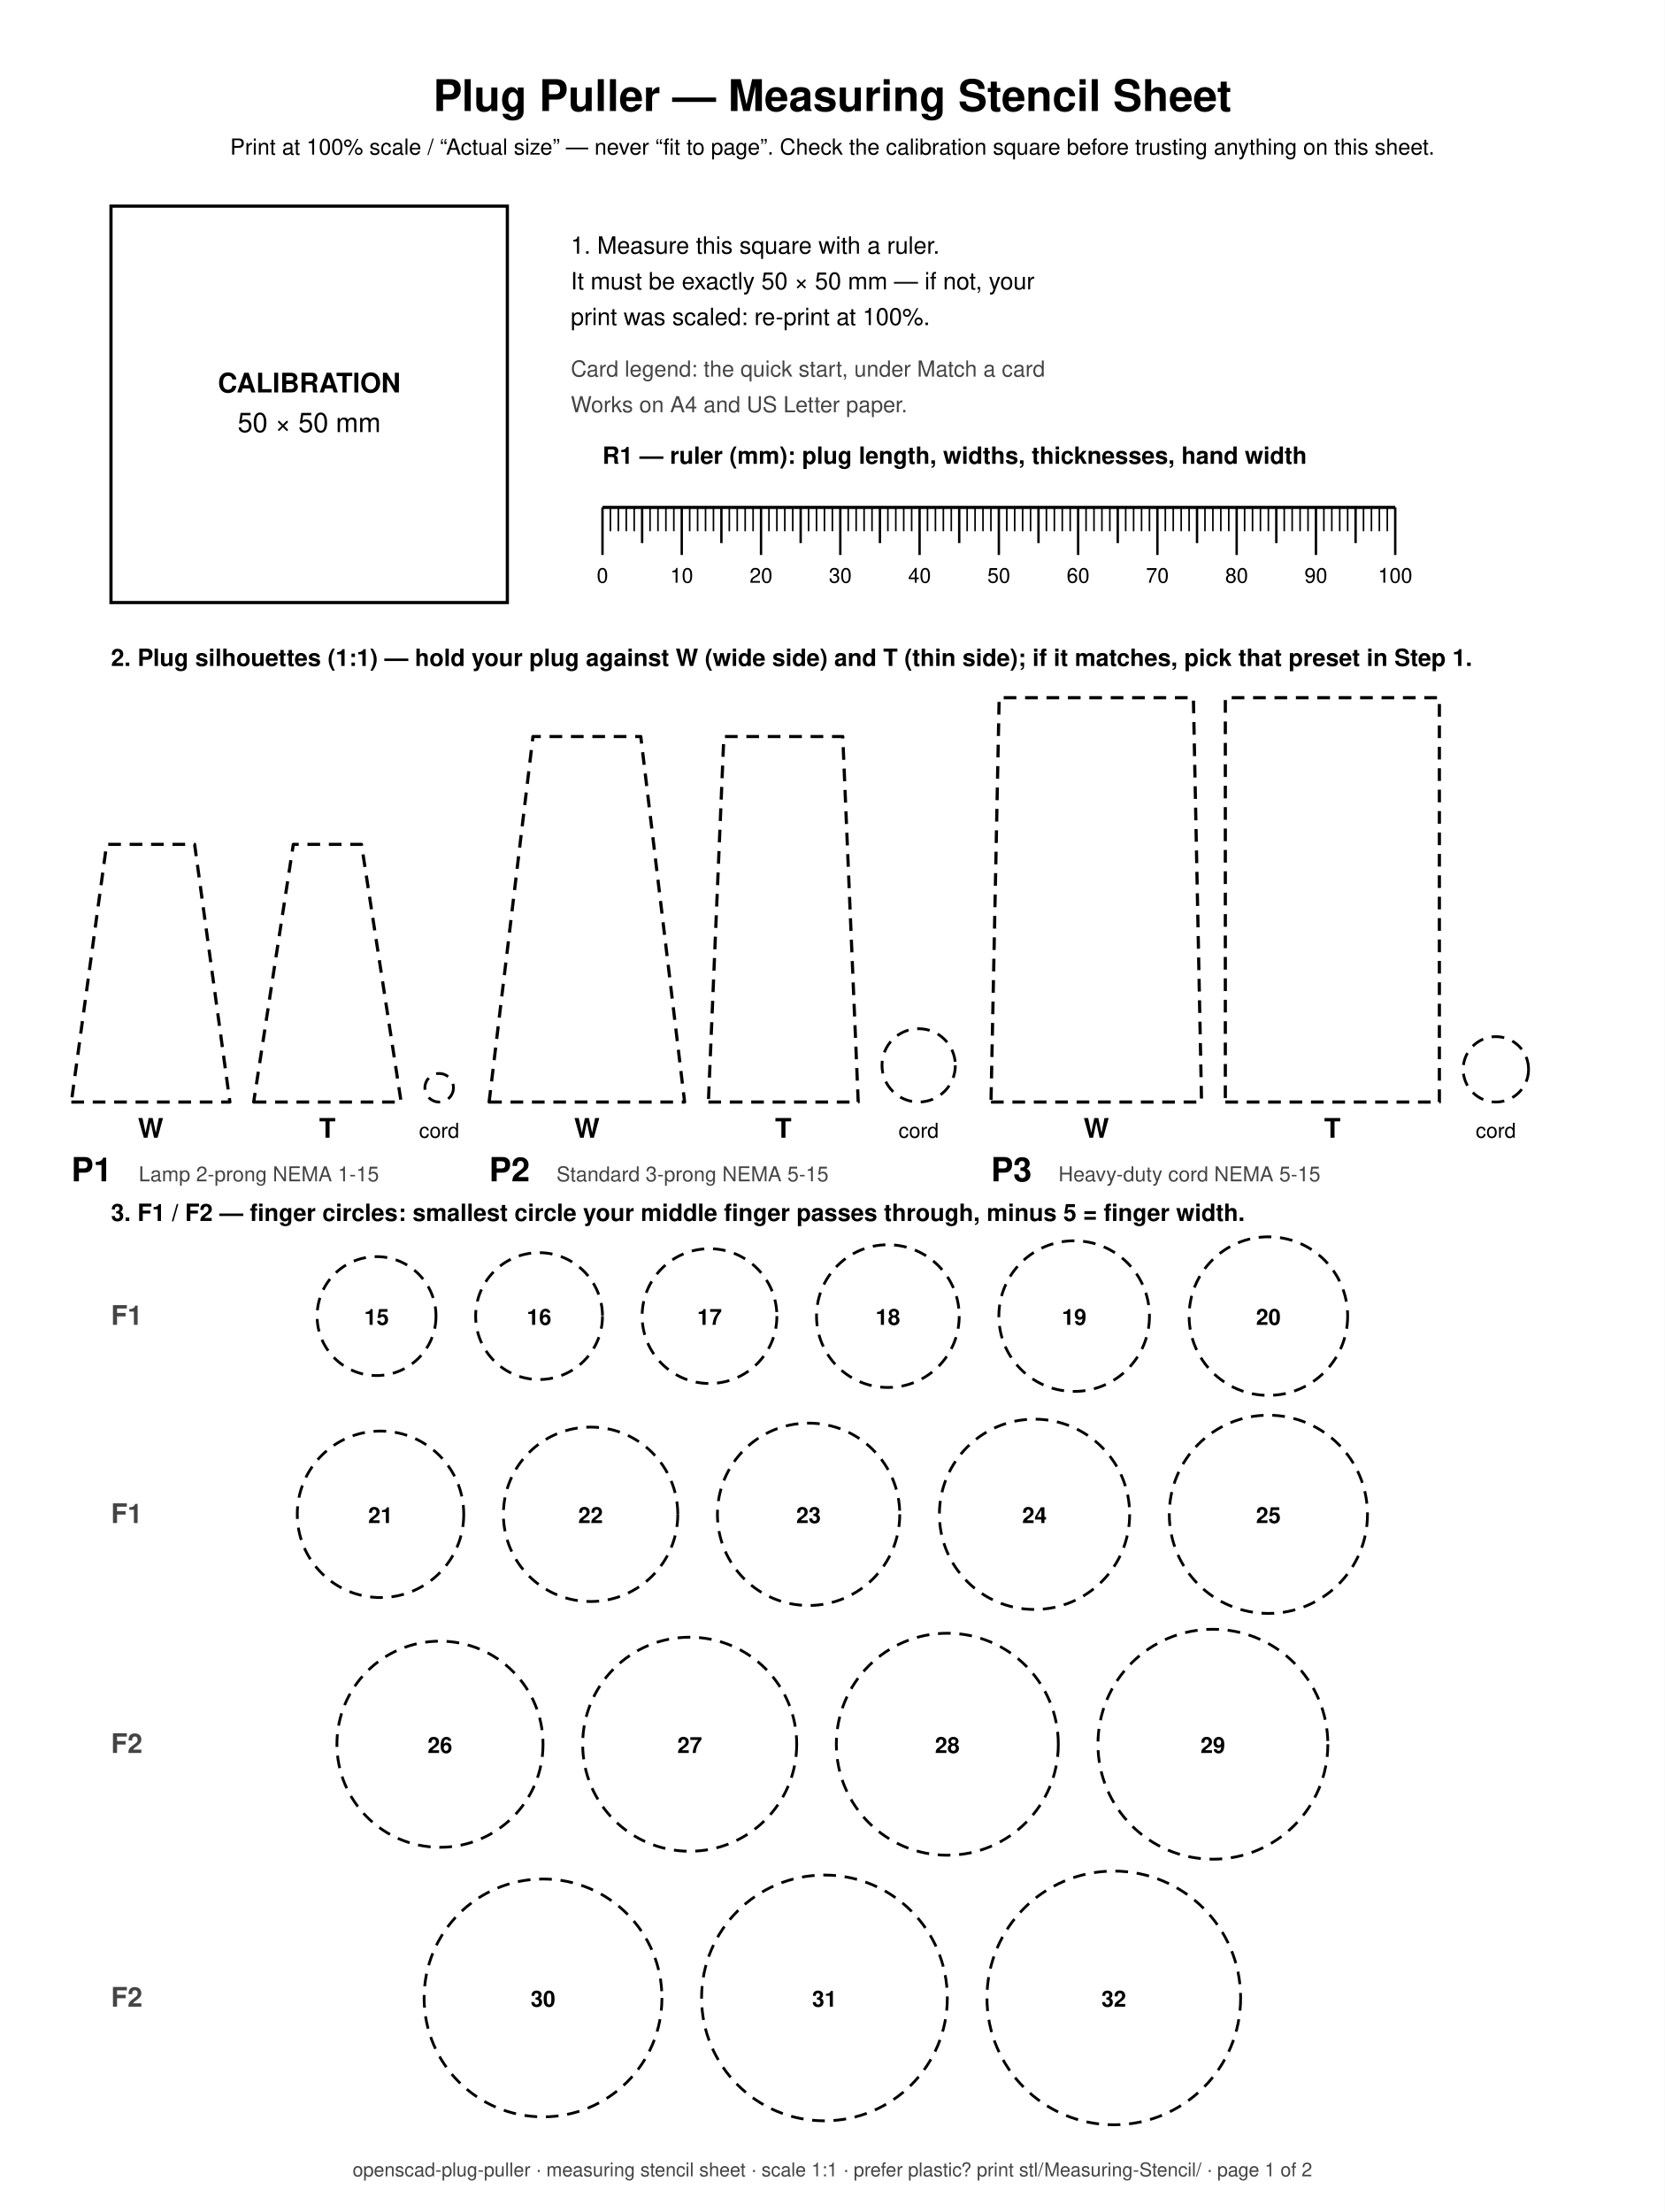
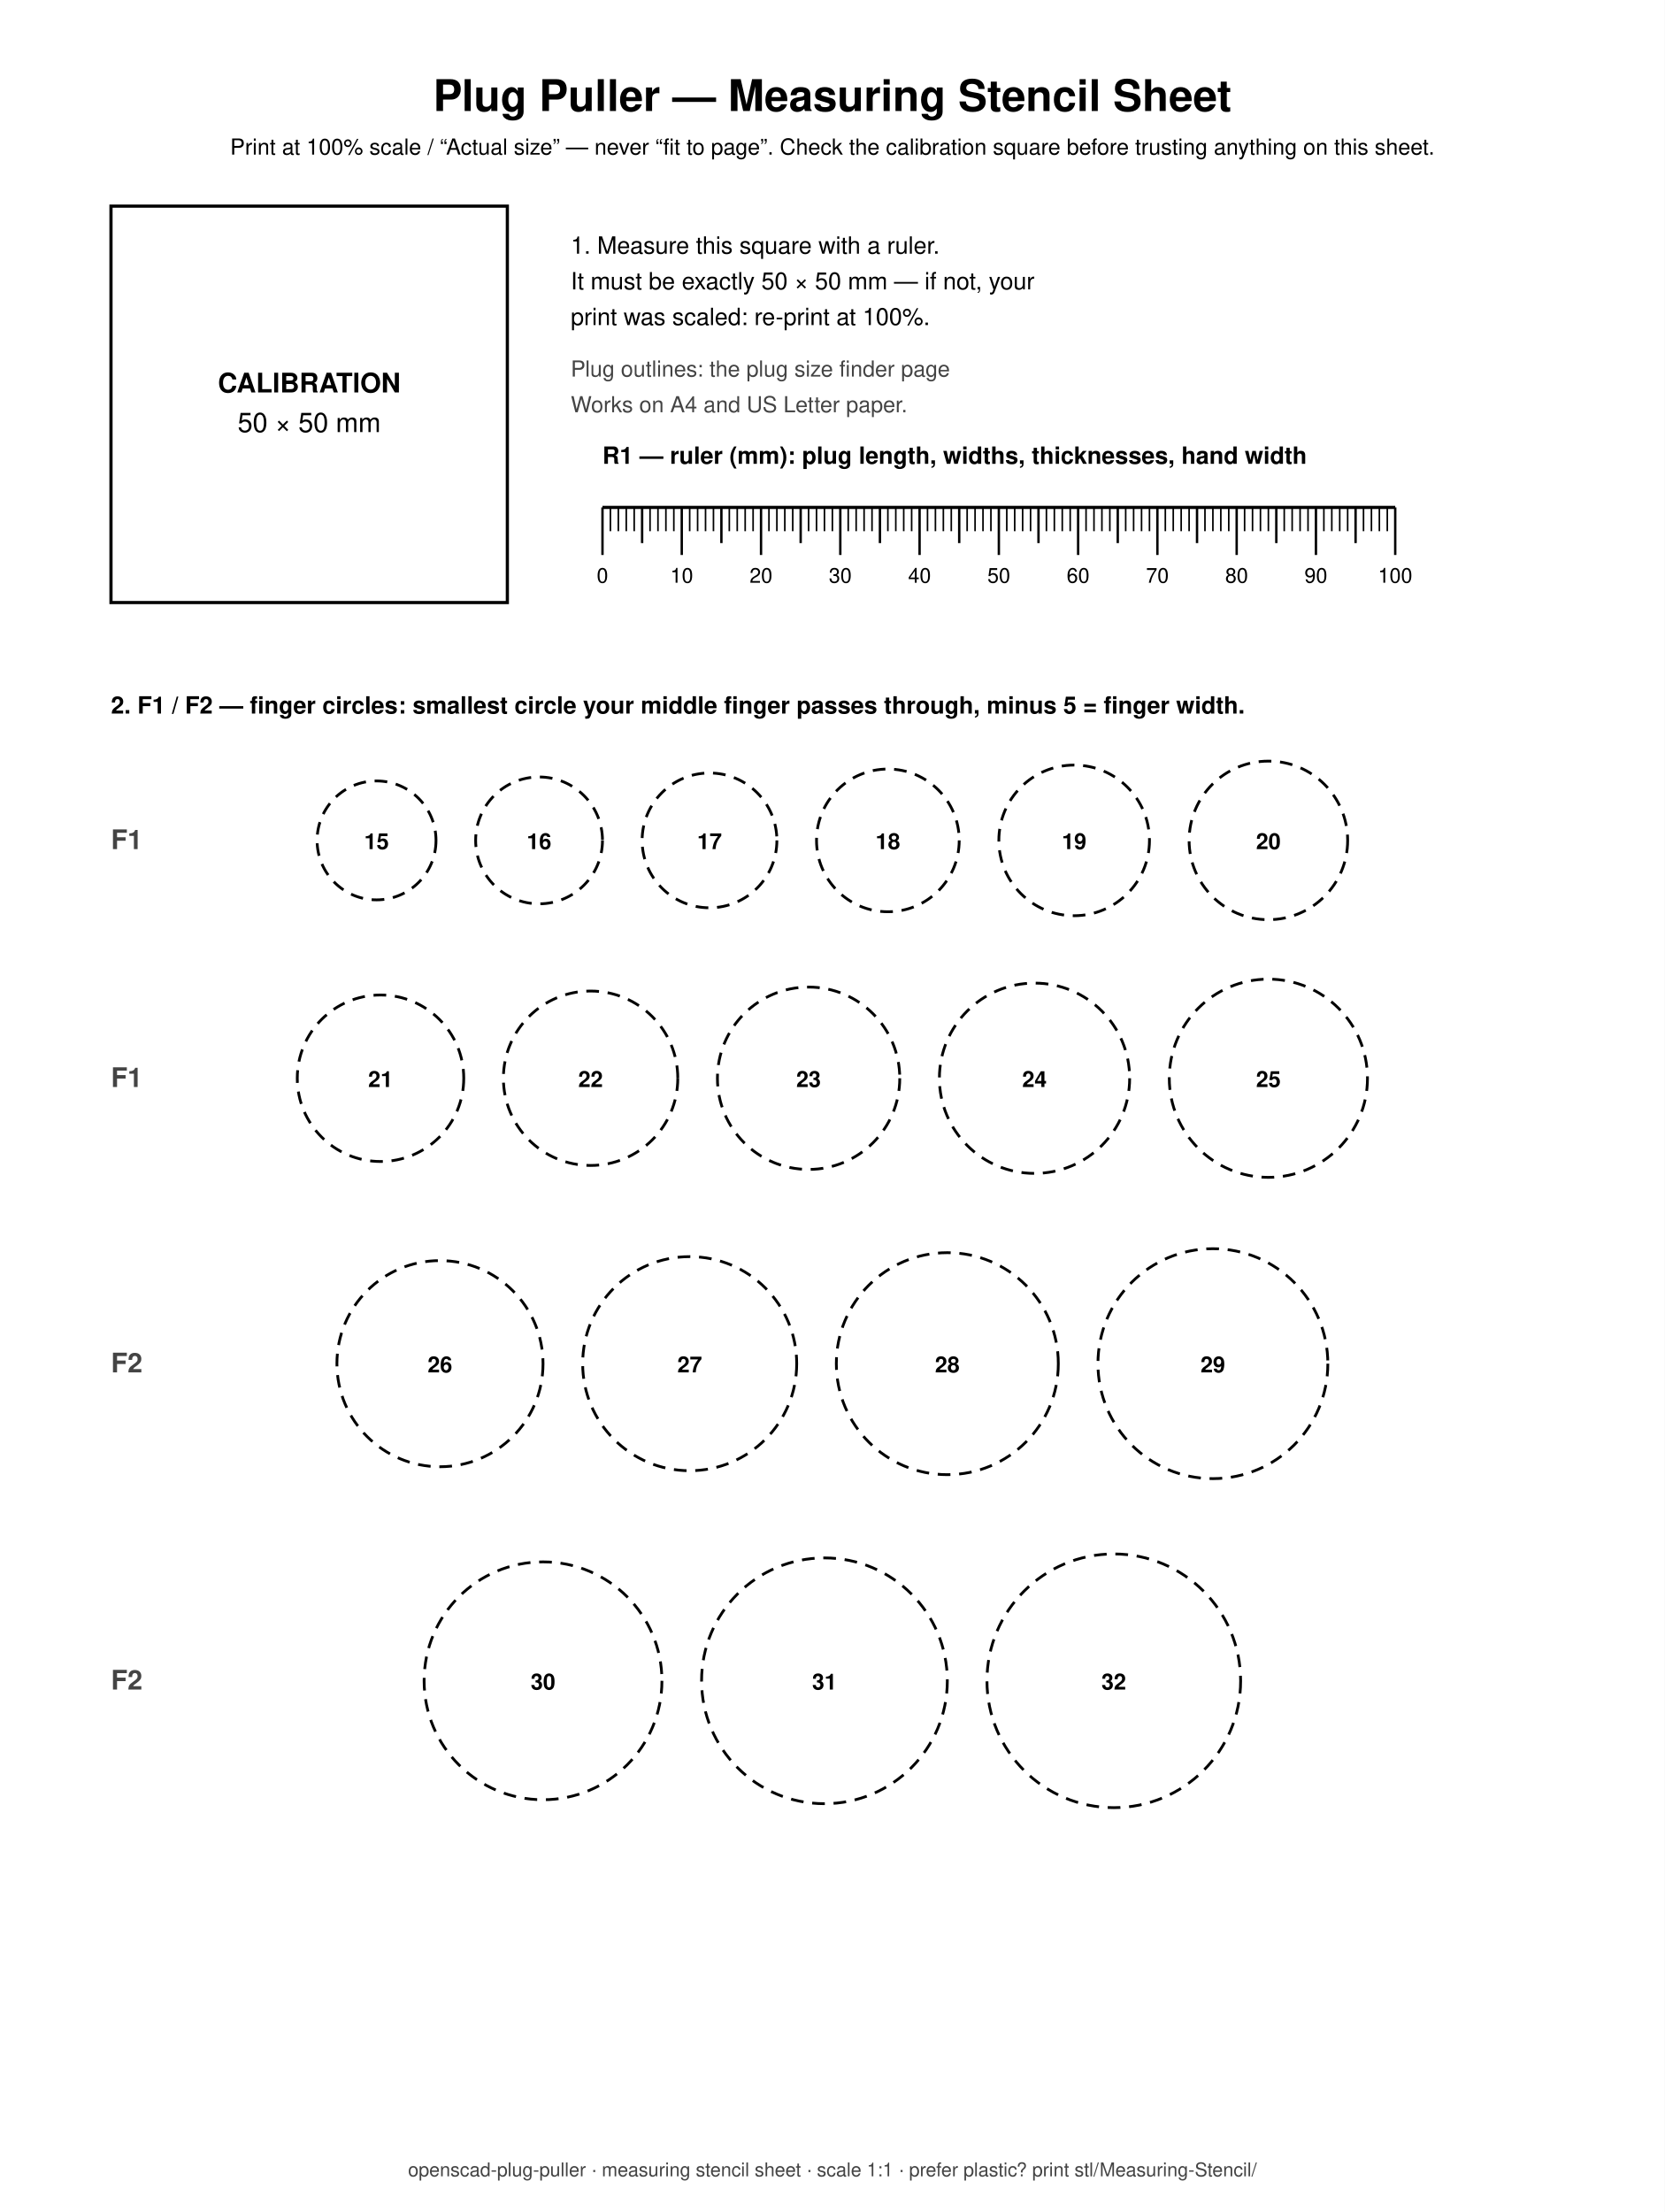
<svg xmlns="http://www.w3.org/2000/svg" width="210mm" height="279mm" viewBox="0 0 210 279">
  <rect x="0" y="0" width="210" height="279" fill="white" />
  <text x="105.000" y="14.000" font-family="Helvetica, Arial, sans-serif" font-size="5.5" font-weight="bold" text-anchor="middle" fill="black">Plug Puller — Measuring Stencil Sheet</text>
  <text x="105.000" y="19.500" font-family="Helvetica, Arial, sans-serif" font-size="2.8" font-weight="normal" text-anchor="middle" fill="black">Print at 100% scale / “Actual size” — never “fit to page”. Check the calibration square before trusting anything on this sheet.</text>
  <rect x="14" y="26" width="50" height="50" fill="none" stroke="black" stroke-width="0.4" />
  <text x="39.000" y="49.500" font-family="Helvetica, Arial, sans-serif" font-size="3.4" font-weight="bold" text-anchor="middle" fill="black">CALIBRATION</text>
  <text x="39.000" y="54.500" font-family="Helvetica, Arial, sans-serif" font-size="3.4" font-weight="normal" text-anchor="middle" fill="black">50 × 50 mm</text>
  <text x="72.000" y="32.000" font-family="Helvetica, Arial, sans-serif" font-size="3" font-weight="normal" text-anchor="start" fill="black">1. Measure this square with a ruler.</text>
  <text x="72.000" y="36.500" font-family="Helvetica, Arial, sans-serif" font-size="3" font-weight="normal" text-anchor="start" fill="black">It must be exactly 50 × 50 mm — if not, your</text>
  <text x="72.000" y="41.000" font-family="Helvetica, Arial, sans-serif" font-size="3" font-weight="normal" text-anchor="start" fill="black">print was scaled: re-print at 100%.</text>
-   <text x="72.000" y="47.500" font-family="Helvetica, Arial, sans-serif" font-size="2.8" font-weight="normal" text-anchor="start" fill="#444444">Card legend: the quick start, under Match a card</text>
+   <text x="72.000" y="47.500" font-family="Helvetica, Arial, sans-serif" font-size="2.8" font-weight="normal" text-anchor="start" fill="#444444">Plug outlines: the plug size finder page</text>
  <text x="72.000" y="52.000" font-family="Helvetica, Arial, sans-serif" font-size="2.8" font-weight="normal" text-anchor="start" fill="#444444">Works on A4 and US Letter paper.</text>
  <text x="76.000" y="58.500" font-family="Helvetica, Arial, sans-serif" font-size="3" font-weight="bold" text-anchor="start" fill="black">R1 — ruler (mm): plug length, widths, thicknesses, hand width</text>
  <line x1="76.000" y1="64.000" x2="176.000" y2="64.000" stroke="black" stroke-width="0.4" />
  <line x1="76.000" y1="64.000" x2="76.000" y2="70.000" stroke="black" stroke-width="0.3" />
  <text x="76.000" y="73.500" font-family="Helvetica, Arial, sans-serif" font-size="2.6" font-weight="normal" text-anchor="middle" fill="black">0</text>
  <line x1="77.000" y1="64.000" x2="77.000" y2="67.000" stroke="black" stroke-width="0.2" />
  <line x1="78.000" y1="64.000" x2="78.000" y2="67.000" stroke="black" stroke-width="0.2" />
  <line x1="79.000" y1="64.000" x2="79.000" y2="67.000" stroke="black" stroke-width="0.2" />
  <line x1="80.000" y1="64.000" x2="80.000" y2="67.000" stroke="black" stroke-width="0.2" />
  <line x1="81.000" y1="64.000" x2="81.000" y2="68.500" stroke="black" stroke-width="0.3" />
  <line x1="82.000" y1="64.000" x2="82.000" y2="67.000" stroke="black" stroke-width="0.2" />
  <line x1="83.000" y1="64.000" x2="83.000" y2="67.000" stroke="black" stroke-width="0.2" />
  <line x1="84.000" y1="64.000" x2="84.000" y2="67.000" stroke="black" stroke-width="0.2" />
  <line x1="85.000" y1="64.000" x2="85.000" y2="67.000" stroke="black" stroke-width="0.2" />
  <line x1="86.000" y1="64.000" x2="86.000" y2="70.000" stroke="black" stroke-width="0.3" />
  <text x="86.000" y="73.500" font-family="Helvetica, Arial, sans-serif" font-size="2.6" font-weight="normal" text-anchor="middle" fill="black">10</text>
  <line x1="87.000" y1="64.000" x2="87.000" y2="67.000" stroke="black" stroke-width="0.2" />
  <line x1="88.000" y1="64.000" x2="88.000" y2="67.000" stroke="black" stroke-width="0.2" />
  <line x1="89.000" y1="64.000" x2="89.000" y2="67.000" stroke="black" stroke-width="0.2" />
  <line x1="90.000" y1="64.000" x2="90.000" y2="67.000" stroke="black" stroke-width="0.2" />
  <line x1="91.000" y1="64.000" x2="91.000" y2="68.500" stroke="black" stroke-width="0.3" />
  <line x1="92.000" y1="64.000" x2="92.000" y2="67.000" stroke="black" stroke-width="0.2" />
  <line x1="93.000" y1="64.000" x2="93.000" y2="67.000" stroke="black" stroke-width="0.2" />
  <line x1="94.000" y1="64.000" x2="94.000" y2="67.000" stroke="black" stroke-width="0.2" />
  <line x1="95.000" y1="64.000" x2="95.000" y2="67.000" stroke="black" stroke-width="0.2" />
  <line x1="96.000" y1="64.000" x2="96.000" y2="70.000" stroke="black" stroke-width="0.3" />
  <text x="96.000" y="73.500" font-family="Helvetica, Arial, sans-serif" font-size="2.6" font-weight="normal" text-anchor="middle" fill="black">20</text>
  <line x1="97.000" y1="64.000" x2="97.000" y2="67.000" stroke="black" stroke-width="0.2" />
  <line x1="98.000" y1="64.000" x2="98.000" y2="67.000" stroke="black" stroke-width="0.2" />
  <line x1="99.000" y1="64.000" x2="99.000" y2="67.000" stroke="black" stroke-width="0.2" />
  <line x1="100.000" y1="64.000" x2="100.000" y2="67.000" stroke="black" stroke-width="0.2" />
  <line x1="101.000" y1="64.000" x2="101.000" y2="68.500" stroke="black" stroke-width="0.3" />
  <line x1="102.000" y1="64.000" x2="102.000" y2="67.000" stroke="black" stroke-width="0.2" />
  <line x1="103.000" y1="64.000" x2="103.000" y2="67.000" stroke="black" stroke-width="0.2" />
  <line x1="104.000" y1="64.000" x2="104.000" y2="67.000" stroke="black" stroke-width="0.2" />
  <line x1="105.000" y1="64.000" x2="105.000" y2="67.000" stroke="black" stroke-width="0.2" />
  <line x1="106.000" y1="64.000" x2="106.000" y2="70.000" stroke="black" stroke-width="0.3" />
  <text x="106.000" y="73.500" font-family="Helvetica, Arial, sans-serif" font-size="2.6" font-weight="normal" text-anchor="middle" fill="black">30</text>
  <line x1="107.000" y1="64.000" x2="107.000" y2="67.000" stroke="black" stroke-width="0.2" />
  <line x1="108.000" y1="64.000" x2="108.000" y2="67.000" stroke="black" stroke-width="0.2" />
  <line x1="109.000" y1="64.000" x2="109.000" y2="67.000" stroke="black" stroke-width="0.2" />
  <line x1="110.000" y1="64.000" x2="110.000" y2="67.000" stroke="black" stroke-width="0.2" />
  <line x1="111.000" y1="64.000" x2="111.000" y2="68.500" stroke="black" stroke-width="0.3" />
  <line x1="112.000" y1="64.000" x2="112.000" y2="67.000" stroke="black" stroke-width="0.2" />
  <line x1="113.000" y1="64.000" x2="113.000" y2="67.000" stroke="black" stroke-width="0.2" />
  <line x1="114.000" y1="64.000" x2="114.000" y2="67.000" stroke="black" stroke-width="0.2" />
  <line x1="115.000" y1="64.000" x2="115.000" y2="67.000" stroke="black" stroke-width="0.2" />
  <line x1="116.000" y1="64.000" x2="116.000" y2="70.000" stroke="black" stroke-width="0.3" />
  <text x="116.000" y="73.500" font-family="Helvetica, Arial, sans-serif" font-size="2.6" font-weight="normal" text-anchor="middle" fill="black">40</text>
  <line x1="117.000" y1="64.000" x2="117.000" y2="67.000" stroke="black" stroke-width="0.2" />
  <line x1="118.000" y1="64.000" x2="118.000" y2="67.000" stroke="black" stroke-width="0.2" />
  <line x1="119.000" y1="64.000" x2="119.000" y2="67.000" stroke="black" stroke-width="0.2" />
  <line x1="120.000" y1="64.000" x2="120.000" y2="67.000" stroke="black" stroke-width="0.2" />
  <line x1="121.000" y1="64.000" x2="121.000" y2="68.500" stroke="black" stroke-width="0.3" />
  <line x1="122.000" y1="64.000" x2="122.000" y2="67.000" stroke="black" stroke-width="0.2" />
  <line x1="123.000" y1="64.000" x2="123.000" y2="67.000" stroke="black" stroke-width="0.2" />
  <line x1="124.000" y1="64.000" x2="124.000" y2="67.000" stroke="black" stroke-width="0.2" />
  <line x1="125.000" y1="64.000" x2="125.000" y2="67.000" stroke="black" stroke-width="0.2" />
  <line x1="126.000" y1="64.000" x2="126.000" y2="70.000" stroke="black" stroke-width="0.3" />
  <text x="126.000" y="73.500" font-family="Helvetica, Arial, sans-serif" font-size="2.6" font-weight="normal" text-anchor="middle" fill="black">50</text>
  <line x1="127.000" y1="64.000" x2="127.000" y2="67.000" stroke="black" stroke-width="0.2" />
  <line x1="128.000" y1="64.000" x2="128.000" y2="67.000" stroke="black" stroke-width="0.2" />
  <line x1="129.000" y1="64.000" x2="129.000" y2="67.000" stroke="black" stroke-width="0.2" />
  <line x1="130.000" y1="64.000" x2="130.000" y2="67.000" stroke="black" stroke-width="0.2" />
  <line x1="131.000" y1="64.000" x2="131.000" y2="68.500" stroke="black" stroke-width="0.3" />
  <line x1="132.000" y1="64.000" x2="132.000" y2="67.000" stroke="black" stroke-width="0.2" />
  <line x1="133.000" y1="64.000" x2="133.000" y2="67.000" stroke="black" stroke-width="0.2" />
  <line x1="134.000" y1="64.000" x2="134.000" y2="67.000" stroke="black" stroke-width="0.2" />
  <line x1="135.000" y1="64.000" x2="135.000" y2="67.000" stroke="black" stroke-width="0.2" />
  <line x1="136.000" y1="64.000" x2="136.000" y2="70.000" stroke="black" stroke-width="0.3" />
  <text x="136.000" y="73.500" font-family="Helvetica, Arial, sans-serif" font-size="2.6" font-weight="normal" text-anchor="middle" fill="black">60</text>
  <line x1="137.000" y1="64.000" x2="137.000" y2="67.000" stroke="black" stroke-width="0.2" />
  <line x1="138.000" y1="64.000" x2="138.000" y2="67.000" stroke="black" stroke-width="0.2" />
  <line x1="139.000" y1="64.000" x2="139.000" y2="67.000" stroke="black" stroke-width="0.2" />
  <line x1="140.000" y1="64.000" x2="140.000" y2="67.000" stroke="black" stroke-width="0.2" />
  <line x1="141.000" y1="64.000" x2="141.000" y2="68.500" stroke="black" stroke-width="0.3" />
  <line x1="142.000" y1="64.000" x2="142.000" y2="67.000" stroke="black" stroke-width="0.2" />
  <line x1="143.000" y1="64.000" x2="143.000" y2="67.000" stroke="black" stroke-width="0.2" />
  <line x1="144.000" y1="64.000" x2="144.000" y2="67.000" stroke="black" stroke-width="0.2" />
  <line x1="145.000" y1="64.000" x2="145.000" y2="67.000" stroke="black" stroke-width="0.2" />
  <line x1="146.000" y1="64.000" x2="146.000" y2="70.000" stroke="black" stroke-width="0.3" />
  <text x="146.000" y="73.500" font-family="Helvetica, Arial, sans-serif" font-size="2.6" font-weight="normal" text-anchor="middle" fill="black">70</text>
  <line x1="147.000" y1="64.000" x2="147.000" y2="67.000" stroke="black" stroke-width="0.2" />
  <line x1="148.000" y1="64.000" x2="148.000" y2="67.000" stroke="black" stroke-width="0.2" />
  <line x1="149.000" y1="64.000" x2="149.000" y2="67.000" stroke="black" stroke-width="0.2" />
  <line x1="150.000" y1="64.000" x2="150.000" y2="67.000" stroke="black" stroke-width="0.2" />
  <line x1="151.000" y1="64.000" x2="151.000" y2="68.500" stroke="black" stroke-width="0.3" />
  <line x1="152.000" y1="64.000" x2="152.000" y2="67.000" stroke="black" stroke-width="0.2" />
  <line x1="153.000" y1="64.000" x2="153.000" y2="67.000" stroke="black" stroke-width="0.2" />
  <line x1="154.000" y1="64.000" x2="154.000" y2="67.000" stroke="black" stroke-width="0.2" />
  <line x1="155.000" y1="64.000" x2="155.000" y2="67.000" stroke="black" stroke-width="0.2" />
  <line x1="156.000" y1="64.000" x2="156.000" y2="70.000" stroke="black" stroke-width="0.3" />
  <text x="156.000" y="73.500" font-family="Helvetica, Arial, sans-serif" font-size="2.6" font-weight="normal" text-anchor="middle" fill="black">80</text>
  <line x1="157.000" y1="64.000" x2="157.000" y2="67.000" stroke="black" stroke-width="0.2" />
  <line x1="158.000" y1="64.000" x2="158.000" y2="67.000" stroke="black" stroke-width="0.2" />
  <line x1="159.000" y1="64.000" x2="159.000" y2="67.000" stroke="black" stroke-width="0.2" />
  <line x1="160.000" y1="64.000" x2="160.000" y2="67.000" stroke="black" stroke-width="0.2" />
  <line x1="161.000" y1="64.000" x2="161.000" y2="68.500" stroke="black" stroke-width="0.3" />
  <line x1="162.000" y1="64.000" x2="162.000" y2="67.000" stroke="black" stroke-width="0.2" />
  <line x1="163.000" y1="64.000" x2="163.000" y2="67.000" stroke="black" stroke-width="0.2" />
  <line x1="164.000" y1="64.000" x2="164.000" y2="67.000" stroke="black" stroke-width="0.2" />
  <line x1="165.000" y1="64.000" x2="165.000" y2="67.000" stroke="black" stroke-width="0.2" />
  <line x1="166.000" y1="64.000" x2="166.000" y2="70.000" stroke="black" stroke-width="0.3" />
  <text x="166.000" y="73.500" font-family="Helvetica, Arial, sans-serif" font-size="2.6" font-weight="normal" text-anchor="middle" fill="black">90</text>
  <line x1="167.000" y1="64.000" x2="167.000" y2="67.000" stroke="black" stroke-width="0.2" />
  <line x1="168.000" y1="64.000" x2="168.000" y2="67.000" stroke="black" stroke-width="0.2" />
  <line x1="169.000" y1="64.000" x2="169.000" y2="67.000" stroke="black" stroke-width="0.2" />
  <line x1="170.000" y1="64.000" x2="170.000" y2="67.000" stroke="black" stroke-width="0.2" />
  <line x1="171.000" y1="64.000" x2="171.000" y2="68.500" stroke="black" stroke-width="0.3" />
  <line x1="172.000" y1="64.000" x2="172.000" y2="67.000" stroke="black" stroke-width="0.2" />
  <line x1="173.000" y1="64.000" x2="173.000" y2="67.000" stroke="black" stroke-width="0.2" />
  <line x1="174.000" y1="64.000" x2="174.000" y2="67.000" stroke="black" stroke-width="0.2" />
  <line x1="175.000" y1="64.000" x2="175.000" y2="67.000" stroke="black" stroke-width="0.2" />
  <line x1="176.000" y1="64.000" x2="176.000" y2="70.000" stroke="black" stroke-width="0.3" />
  <text x="176.000" y="73.500" font-family="Helvetica, Arial, sans-serif" font-size="2.6" font-weight="normal" text-anchor="middle" fill="black">100</text>
-   <text x="14.000" y="84.000" font-family="Helvetica, Arial, sans-serif" font-size="3" font-weight="bold" text-anchor="start" fill="black">2. Plug silhouettes (1:1) — hold your plug against W (wide side) and T (thin side); if it matches, pick that preset in Step 1.</text>
-   <polygon points="9.000,139.000 29.000,139.000 24.550,106.500 13.450,106.500" fill="none" stroke="black" stroke-width="0.4" stroke-linejoin="round" stroke-dasharray="1.6,1.1" />
-   <polygon points="32.000,139.000 50.600,139.000 45.600,106.500 37.000,106.500" fill="none" stroke="black" stroke-width="0.4" stroke-linejoin="round" stroke-dasharray="1.6,1.1" />
-   <circle cx="55.400" cy="137.200" r="1.800" fill="none" stroke="black" stroke-width="0.35" stroke-dasharray="1.6,1.1" />
-   <text x="19.000" y="143.500" font-family="Helvetica, Arial, sans-serif" font-size="3.4" font-weight="bold" text-anchor="middle" fill="black">W</text>
-   <text x="41.300" y="143.500" font-family="Helvetica, Arial, sans-serif" font-size="3.4" font-weight="bold" text-anchor="middle" fill="black">T</text>
-   <text x="55.400" y="143.500" font-family="Helvetica, Arial, sans-serif" font-size="2.6" font-weight="normal" text-anchor="middle" fill="black">cord</text>
-   <text x="9.000" y="149.000" font-family="Helvetica, Arial, sans-serif" font-size="4.2" font-weight="bold" text-anchor="start" fill="black">P1</text>
-   <text x="17.500" y="149.000" font-family="Helvetica, Arial, sans-serif" font-size="2.6" font-weight="normal" text-anchor="start" fill="#444444">Lamp 2-prong NEMA 1-15</text>
-   <polygon points="61.700,139.000 86.360,139.000 80.830,92.900 67.230,92.900" fill="none" stroke="black" stroke-width="0.4" stroke-linejoin="round" stroke-dasharray="1.6,1.1" />
-   <polygon points="89.360,139.000 108.260,139.000 106.310,92.900 91.310,92.900" fill="none" stroke="black" stroke-width="0.4" stroke-linejoin="round" stroke-dasharray="1.6,1.1" />
-   <circle cx="115.885" cy="134.375" r="4.625" fill="none" stroke="black" stroke-width="0.35" stroke-dasharray="1.6,1.1" />
-   <text x="74.030" y="143.500" font-family="Helvetica, Arial, sans-serif" font-size="3.4" font-weight="bold" text-anchor="middle" fill="black">W</text>
-   <text x="98.810" y="143.500" font-family="Helvetica, Arial, sans-serif" font-size="3.4" font-weight="bold" text-anchor="middle" fill="black">T</text>
-   <text x="115.885" y="143.500" font-family="Helvetica, Arial, sans-serif" font-size="2.6" font-weight="normal" text-anchor="middle" fill="black">cord</text>
-   <text x="61.700" y="149.000" font-family="Helvetica, Arial, sans-serif" font-size="4.2" font-weight="bold" text-anchor="start" fill="black">P2</text>
-   <text x="70.200" y="149.000" font-family="Helvetica, Arial, sans-serif" font-size="2.6" font-weight="normal" text-anchor="start" fill="#444444">Standard 3-prong NEMA 5-15</text>
-   <polygon points="125.010,139.000 151.570,139.000 150.540,88.000 126.040,88.000" fill="none" stroke="black" stroke-width="0.4" stroke-linejoin="round" stroke-dasharray="1.6,1.1" />
-   <polygon points="154.570,139.000 181.570,139.000 181.570,88.000 154.570,88.000" fill="none" stroke="black" stroke-width="0.4" stroke-linejoin="round" stroke-dasharray="1.6,1.1" />
-   <circle cx="188.695" cy="134.875" r="4.125" fill="none" stroke="black" stroke-width="0.35" stroke-dasharray="1.6,1.1" />
-   <text x="138.290" y="143.500" font-family="Helvetica, Arial, sans-serif" font-size="3.4" font-weight="bold" text-anchor="middle" fill="black">W</text>
-   <text x="168.070" y="143.500" font-family="Helvetica, Arial, sans-serif" font-size="3.4" font-weight="bold" text-anchor="middle" fill="black">T</text>
-   <text x="188.695" y="143.500" font-family="Helvetica, Arial, sans-serif" font-size="2.6" font-weight="normal" text-anchor="middle" fill="black">cord</text>
-   <text x="125.010" y="149.000" font-family="Helvetica, Arial, sans-serif" font-size="4.2" font-weight="bold" text-anchor="start" fill="black">P3</text>
-   <text x="133.510" y="149.000" font-family="Helvetica, Arial, sans-serif" font-size="2.6" font-weight="normal" text-anchor="start" fill="#444444">Heavy-duty cord NEMA 5-15</text>
-   <text x="14.000" y="154.000" font-family="Helvetica, Arial, sans-serif" font-size="3" font-weight="bold" text-anchor="start" fill="black">3. F1 / F2 — finger circles: smallest circle your middle finger passes through, minus 5 = finger width.</text>
-   <circle cx="47.500" cy="166.000" r="7.500" fill="none" stroke="black" stroke-width="0.35" stroke-dasharray="1.6,1.1" />
-   <text x="47.500" y="167.100" font-family="Helvetica, Arial, sans-serif" font-size="2.8" font-weight="bold" text-anchor="middle" fill="black">15</text>
-   <circle cx="68.000" cy="166.000" r="8.000" fill="none" stroke="black" stroke-width="0.35" stroke-dasharray="1.6,1.1" />
-   <text x="68.000" y="167.100" font-family="Helvetica, Arial, sans-serif" font-size="2.8" font-weight="bold" text-anchor="middle" fill="black">16</text>
-   <circle cx="89.500" cy="166.000" r="8.500" fill="none" stroke="black" stroke-width="0.35" stroke-dasharray="1.6,1.1" />
-   <text x="89.500" y="167.100" font-family="Helvetica, Arial, sans-serif" font-size="2.8" font-weight="bold" text-anchor="middle" fill="black">17</text>
-   <circle cx="112.000" cy="166.000" r="9.000" fill="none" stroke="black" stroke-width="0.35" stroke-dasharray="1.6,1.1" />
-   <text x="112.000" y="167.100" font-family="Helvetica, Arial, sans-serif" font-size="2.8" font-weight="bold" text-anchor="middle" fill="black">18</text>
-   <circle cx="135.500" cy="166.000" r="9.500" fill="none" stroke="black" stroke-width="0.35" stroke-dasharray="1.6,1.1" />
-   <text x="135.500" y="167.100" font-family="Helvetica, Arial, sans-serif" font-size="2.8" font-weight="bold" text-anchor="middle" fill="black">19</text>
-   <circle cx="160.000" cy="166.000" r="10.000" fill="none" stroke="black" stroke-width="0.35" stroke-dasharray="1.6,1.1" />
-   <text x="160.000" y="167.100" font-family="Helvetica, Arial, sans-serif" font-size="2.8" font-weight="bold" text-anchor="middle" fill="black">20</text>
-   <text x="14.000" y="167.100" font-family="Helvetica, Arial, sans-serif" font-size="3.4" font-weight="bold" text-anchor="start" fill="#444444">F1</text>
-   <circle cx="48.000" cy="191.000" r="10.500" fill="none" stroke="black" stroke-width="0.35" stroke-dasharray="1.6,1.1" />
-   <text x="48.000" y="192.100" font-family="Helvetica, Arial, sans-serif" font-size="2.8" font-weight="bold" text-anchor="middle" fill="black">21</text>
-   <circle cx="74.500" cy="191.000" r="11.000" fill="none" stroke="black" stroke-width="0.35" stroke-dasharray="1.6,1.1" />
-   <text x="74.500" y="192.100" font-family="Helvetica, Arial, sans-serif" font-size="2.8" font-weight="bold" text-anchor="middle" fill="black">22</text>
-   <circle cx="102.000" cy="191.000" r="11.500" fill="none" stroke="black" stroke-width="0.35" stroke-dasharray="1.6,1.1" />
-   <text x="102.000" y="192.100" font-family="Helvetica, Arial, sans-serif" font-size="2.8" font-weight="bold" text-anchor="middle" fill="black">23</text>
-   <circle cx="130.500" cy="191.000" r="12.000" fill="none" stroke="black" stroke-width="0.35" stroke-dasharray="1.6,1.1" />
-   <text x="130.500" y="192.100" font-family="Helvetica, Arial, sans-serif" font-size="2.8" font-weight="bold" text-anchor="middle" fill="black">24</text>
-   <circle cx="160.000" cy="191.000" r="12.500" fill="none" stroke="black" stroke-width="0.35" stroke-dasharray="1.6,1.1" />
-   <text x="160.000" y="192.100" font-family="Helvetica, Arial, sans-serif" font-size="2.8" font-weight="bold" text-anchor="middle" fill="black">25</text>
-   <text x="14.000" y="192.100" font-family="Helvetica, Arial, sans-serif" font-size="3.4" font-weight="bold" text-anchor="start" fill="#444444">F1</text>
-   <circle cx="55.500" cy="220.000" r="13.000" fill="none" stroke="black" stroke-width="0.35" stroke-dasharray="1.6,1.1" />
-   <text x="55.500" y="221.100" font-family="Helvetica, Arial, sans-serif" font-size="2.8" font-weight="bold" text-anchor="middle" fill="black">26</text>
-   <circle cx="87.000" cy="220.000" r="13.500" fill="none" stroke="black" stroke-width="0.35" stroke-dasharray="1.6,1.1" />
-   <text x="87.000" y="221.100" font-family="Helvetica, Arial, sans-serif" font-size="2.8" font-weight="bold" text-anchor="middle" fill="black">27</text>
-   <circle cx="119.500" cy="220.000" r="14.000" fill="none" stroke="black" stroke-width="0.35" stroke-dasharray="1.6,1.1" />
-   <text x="119.500" y="221.100" font-family="Helvetica, Arial, sans-serif" font-size="2.8" font-weight="bold" text-anchor="middle" fill="black">28</text>
-   <circle cx="153.000" cy="220.000" r="14.500" fill="none" stroke="black" stroke-width="0.35" stroke-dasharray="1.6,1.1" />
-   <text x="153.000" y="221.100" font-family="Helvetica, Arial, sans-serif" font-size="2.8" font-weight="bold" text-anchor="middle" fill="black">29</text>
-   <text x="14.000" y="221.100" font-family="Helvetica, Arial, sans-serif" font-size="3.4" font-weight="bold" text-anchor="start" fill="#444444">F2</text>
-   <circle cx="68.500" cy="252.000" r="15.000" fill="none" stroke="black" stroke-width="0.35" stroke-dasharray="1.6,1.1" />
-   <text x="68.500" y="253.100" font-family="Helvetica, Arial, sans-serif" font-size="2.8" font-weight="bold" text-anchor="middle" fill="black">30</text>
-   <circle cx="104.000" cy="252.000" r="15.500" fill="none" stroke="black" stroke-width="0.35" stroke-dasharray="1.6,1.1" />
-   <text x="104.000" y="253.100" font-family="Helvetica, Arial, sans-serif" font-size="2.8" font-weight="bold" text-anchor="middle" fill="black">31</text>
-   <circle cx="140.500" cy="252.000" r="16.000" fill="none" stroke="black" stroke-width="0.35" stroke-dasharray="1.6,1.1" />
-   <text x="140.500" y="253.100" font-family="Helvetica, Arial, sans-serif" font-size="2.8" font-weight="bold" text-anchor="middle" fill="black">32</text>
-   <text x="14.000" y="253.100" font-family="Helvetica, Arial, sans-serif" font-size="3.4" font-weight="bold" text-anchor="start" fill="#444444">F2</text>
-   <text x="105.000" y="274.500" font-family="Helvetica, Arial, sans-serif" font-size="2.4" font-weight="normal" text-anchor="middle" fill="#444444">openscad-plug-puller · measuring stencil sheet · scale 1:1 · prefer plastic? print stl/Measuring-Stencil/ · page 1 of 2</text>
+   <text x="14.000" y="90.000" font-family="Helvetica, Arial, sans-serif" font-size="3" font-weight="bold" text-anchor="start" fill="black">2. F1 / F2 — finger circles: smallest circle your middle finger passes through, minus 5 = finger width.</text>
+   <circle cx="47.500" cy="106.000" r="7.500" fill="none" stroke="black" stroke-width="0.35" stroke-dasharray="1.6,1.1" />
+   <text x="47.500" y="107.100" font-family="Helvetica, Arial, sans-serif" font-size="2.8" font-weight="bold" text-anchor="middle" fill="black">15</text>
+   <circle cx="68.000" cy="106.000" r="8.000" fill="none" stroke="black" stroke-width="0.35" stroke-dasharray="1.6,1.1" />
+   <text x="68.000" y="107.100" font-family="Helvetica, Arial, sans-serif" font-size="2.8" font-weight="bold" text-anchor="middle" fill="black">16</text>
+   <circle cx="89.500" cy="106.000" r="8.500" fill="none" stroke="black" stroke-width="0.35" stroke-dasharray="1.6,1.1" />
+   <text x="89.500" y="107.100" font-family="Helvetica, Arial, sans-serif" font-size="2.8" font-weight="bold" text-anchor="middle" fill="black">17</text>
+   <circle cx="112.000" cy="106.000" r="9.000" fill="none" stroke="black" stroke-width="0.35" stroke-dasharray="1.6,1.1" />
+   <text x="112.000" y="107.100" font-family="Helvetica, Arial, sans-serif" font-size="2.8" font-weight="bold" text-anchor="middle" fill="black">18</text>
+   <circle cx="135.500" cy="106.000" r="9.500" fill="none" stroke="black" stroke-width="0.35" stroke-dasharray="1.6,1.1" />
+   <text x="135.500" y="107.100" font-family="Helvetica, Arial, sans-serif" font-size="2.8" font-weight="bold" text-anchor="middle" fill="black">19</text>
+   <circle cx="160.000" cy="106.000" r="10.000" fill="none" stroke="black" stroke-width="0.35" stroke-dasharray="1.6,1.1" />
+   <text x="160.000" y="107.100" font-family="Helvetica, Arial, sans-serif" font-size="2.8" font-weight="bold" text-anchor="middle" fill="black">20</text>
+   <text x="14.000" y="107.100" font-family="Helvetica, Arial, sans-serif" font-size="3.4" font-weight="bold" text-anchor="start" fill="#444444">F1</text>
+   <circle cx="48.000" cy="136.000" r="10.500" fill="none" stroke="black" stroke-width="0.35" stroke-dasharray="1.6,1.1" />
+   <text x="48.000" y="137.100" font-family="Helvetica, Arial, sans-serif" font-size="2.8" font-weight="bold" text-anchor="middle" fill="black">21</text>
+   <circle cx="74.500" cy="136.000" r="11.000" fill="none" stroke="black" stroke-width="0.35" stroke-dasharray="1.6,1.1" />
+   <text x="74.500" y="137.100" font-family="Helvetica, Arial, sans-serif" font-size="2.8" font-weight="bold" text-anchor="middle" fill="black">22</text>
+   <circle cx="102.000" cy="136.000" r="11.500" fill="none" stroke="black" stroke-width="0.35" stroke-dasharray="1.6,1.1" />
+   <text x="102.000" y="137.100" font-family="Helvetica, Arial, sans-serif" font-size="2.8" font-weight="bold" text-anchor="middle" fill="black">23</text>
+   <circle cx="130.500" cy="136.000" r="12.000" fill="none" stroke="black" stroke-width="0.35" stroke-dasharray="1.6,1.1" />
+   <text x="130.500" y="137.100" font-family="Helvetica, Arial, sans-serif" font-size="2.8" font-weight="bold" text-anchor="middle" fill="black">24</text>
+   <circle cx="160.000" cy="136.000" r="12.500" fill="none" stroke="black" stroke-width="0.35" stroke-dasharray="1.6,1.1" />
+   <text x="160.000" y="137.100" font-family="Helvetica, Arial, sans-serif" font-size="2.8" font-weight="bold" text-anchor="middle" fill="black">25</text>
+   <text x="14.000" y="137.100" font-family="Helvetica, Arial, sans-serif" font-size="3.4" font-weight="bold" text-anchor="start" fill="#444444">F1</text>
+   <circle cx="55.500" cy="172.000" r="13.000" fill="none" stroke="black" stroke-width="0.35" stroke-dasharray="1.6,1.1" />
+   <text x="55.500" y="173.100" font-family="Helvetica, Arial, sans-serif" font-size="2.8" font-weight="bold" text-anchor="middle" fill="black">26</text>
+   <circle cx="87.000" cy="172.000" r="13.500" fill="none" stroke="black" stroke-width="0.35" stroke-dasharray="1.6,1.1" />
+   <text x="87.000" y="173.100" font-family="Helvetica, Arial, sans-serif" font-size="2.8" font-weight="bold" text-anchor="middle" fill="black">27</text>
+   <circle cx="119.500" cy="172.000" r="14.000" fill="none" stroke="black" stroke-width="0.35" stroke-dasharray="1.6,1.1" />
+   <text x="119.500" y="173.100" font-family="Helvetica, Arial, sans-serif" font-size="2.8" font-weight="bold" text-anchor="middle" fill="black">28</text>
+   <circle cx="153.000" cy="172.000" r="14.500" fill="none" stroke="black" stroke-width="0.35" stroke-dasharray="1.6,1.1" />
+   <text x="153.000" y="173.100" font-family="Helvetica, Arial, sans-serif" font-size="2.8" font-weight="bold" text-anchor="middle" fill="black">29</text>
+   <text x="14.000" y="173.100" font-family="Helvetica, Arial, sans-serif" font-size="3.4" font-weight="bold" text-anchor="start" fill="#444444">F2</text>
+   <circle cx="68.500" cy="212.000" r="15.000" fill="none" stroke="black" stroke-width="0.35" stroke-dasharray="1.6,1.1" />
+   <text x="68.500" y="213.100" font-family="Helvetica, Arial, sans-serif" font-size="2.8" font-weight="bold" text-anchor="middle" fill="black">30</text>
+   <circle cx="104.000" cy="212.000" r="15.500" fill="none" stroke="black" stroke-width="0.35" stroke-dasharray="1.6,1.1" />
+   <text x="104.000" y="213.100" font-family="Helvetica, Arial, sans-serif" font-size="2.8" font-weight="bold" text-anchor="middle" fill="black">31</text>
+   <circle cx="140.500" cy="212.000" r="16.000" fill="none" stroke="black" stroke-width="0.35" stroke-dasharray="1.6,1.1" />
+   <text x="140.500" y="213.100" font-family="Helvetica, Arial, sans-serif" font-size="2.8" font-weight="bold" text-anchor="middle" fill="black">32</text>
+   <text x="14.000" y="213.100" font-family="Helvetica, Arial, sans-serif" font-size="3.4" font-weight="bold" text-anchor="start" fill="#444444">F2</text>
+   <text x="105.000" y="274.500" font-family="Helvetica, Arial, sans-serif" font-size="2.4" font-weight="normal" text-anchor="middle" fill="#444444">openscad-plug-puller · measuring stencil sheet · scale 1:1 · prefer plastic? print stl/Measuring-Stencil/</text>
</svg>
